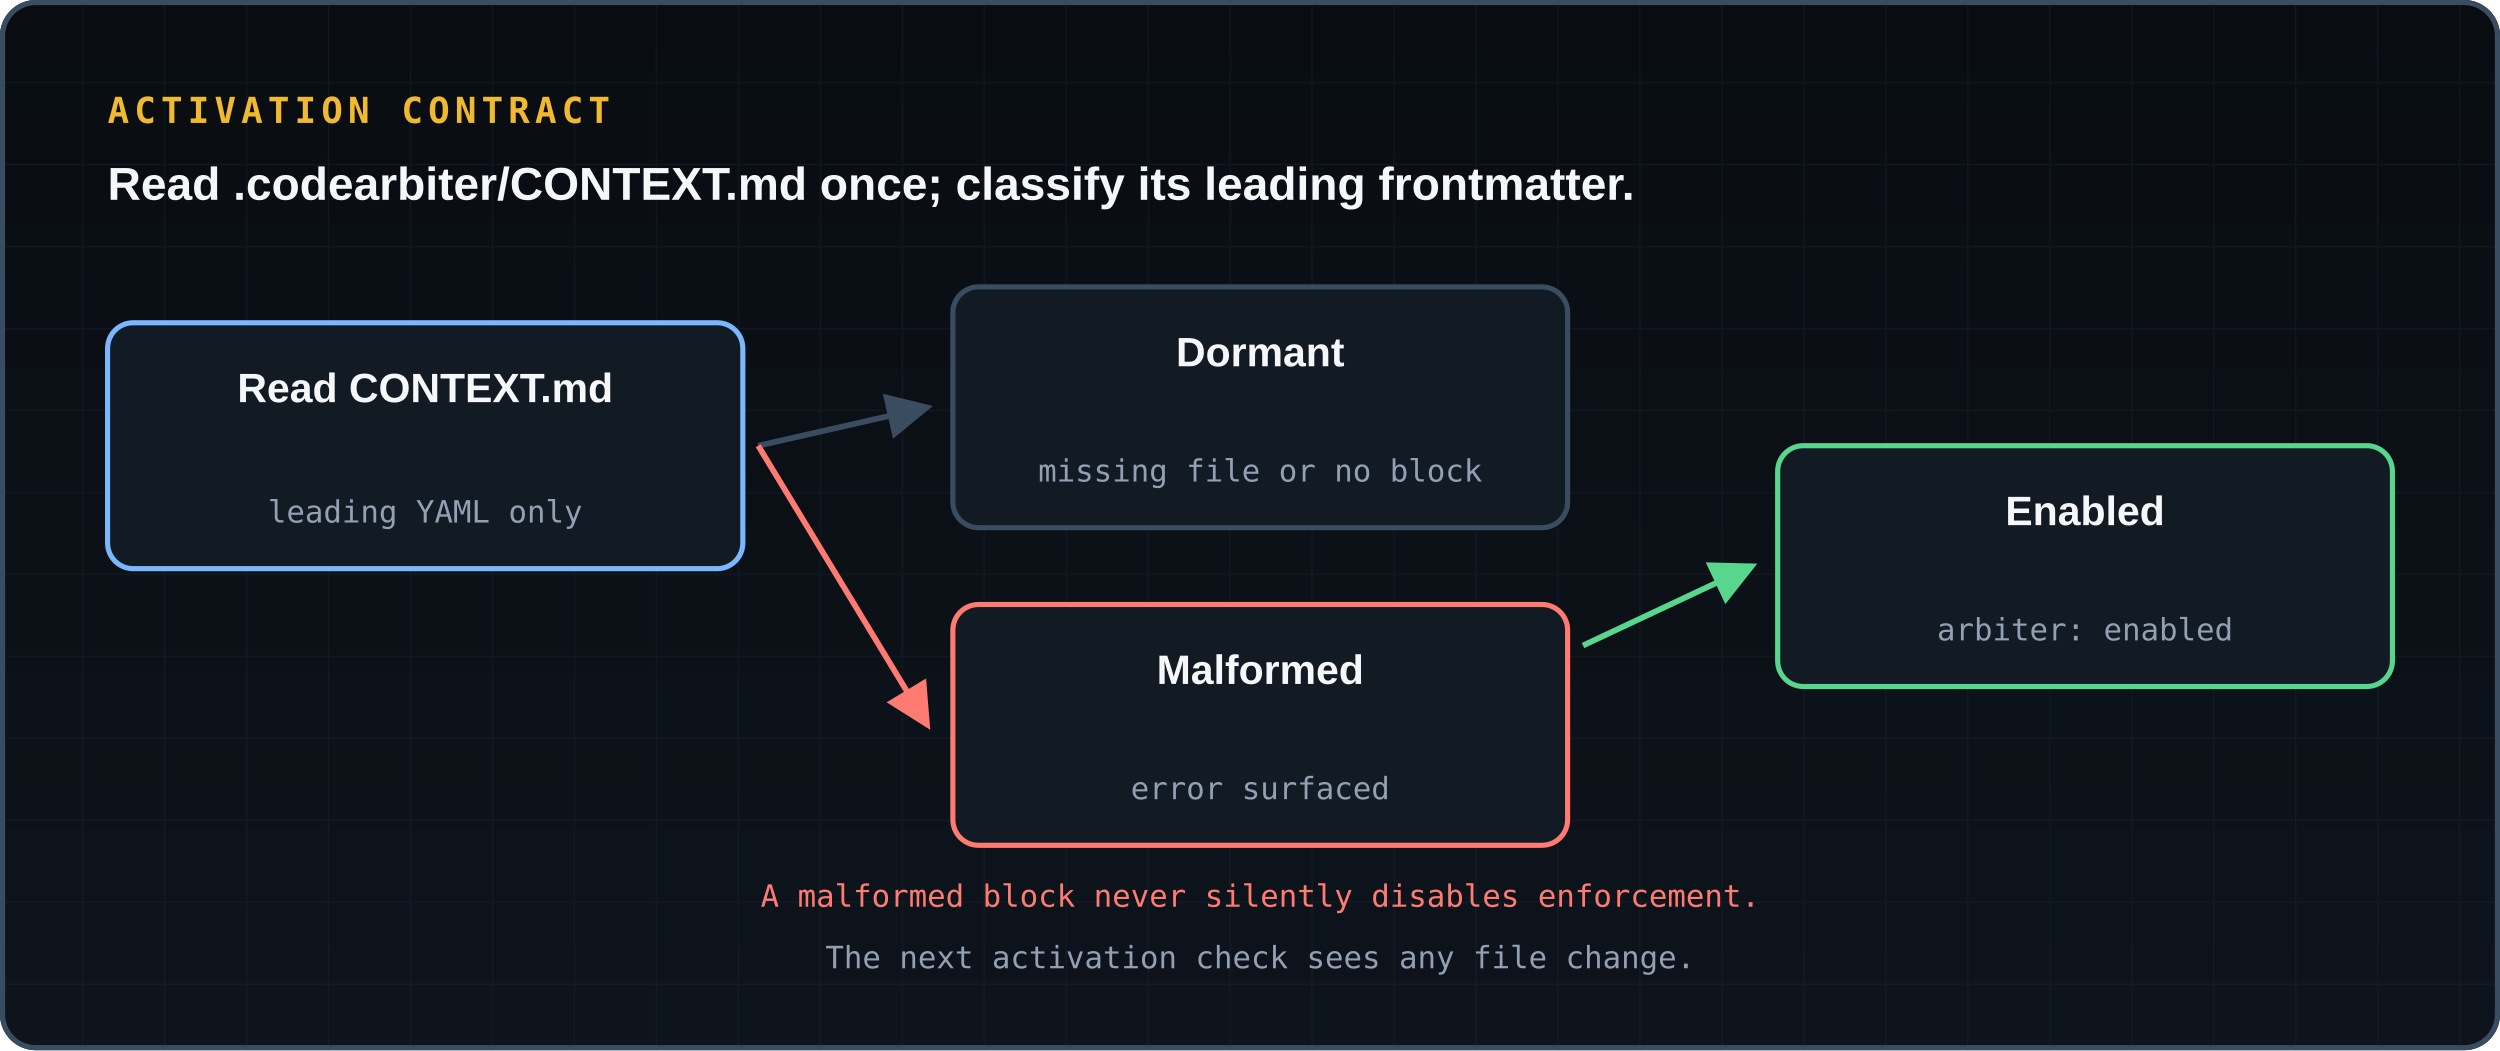
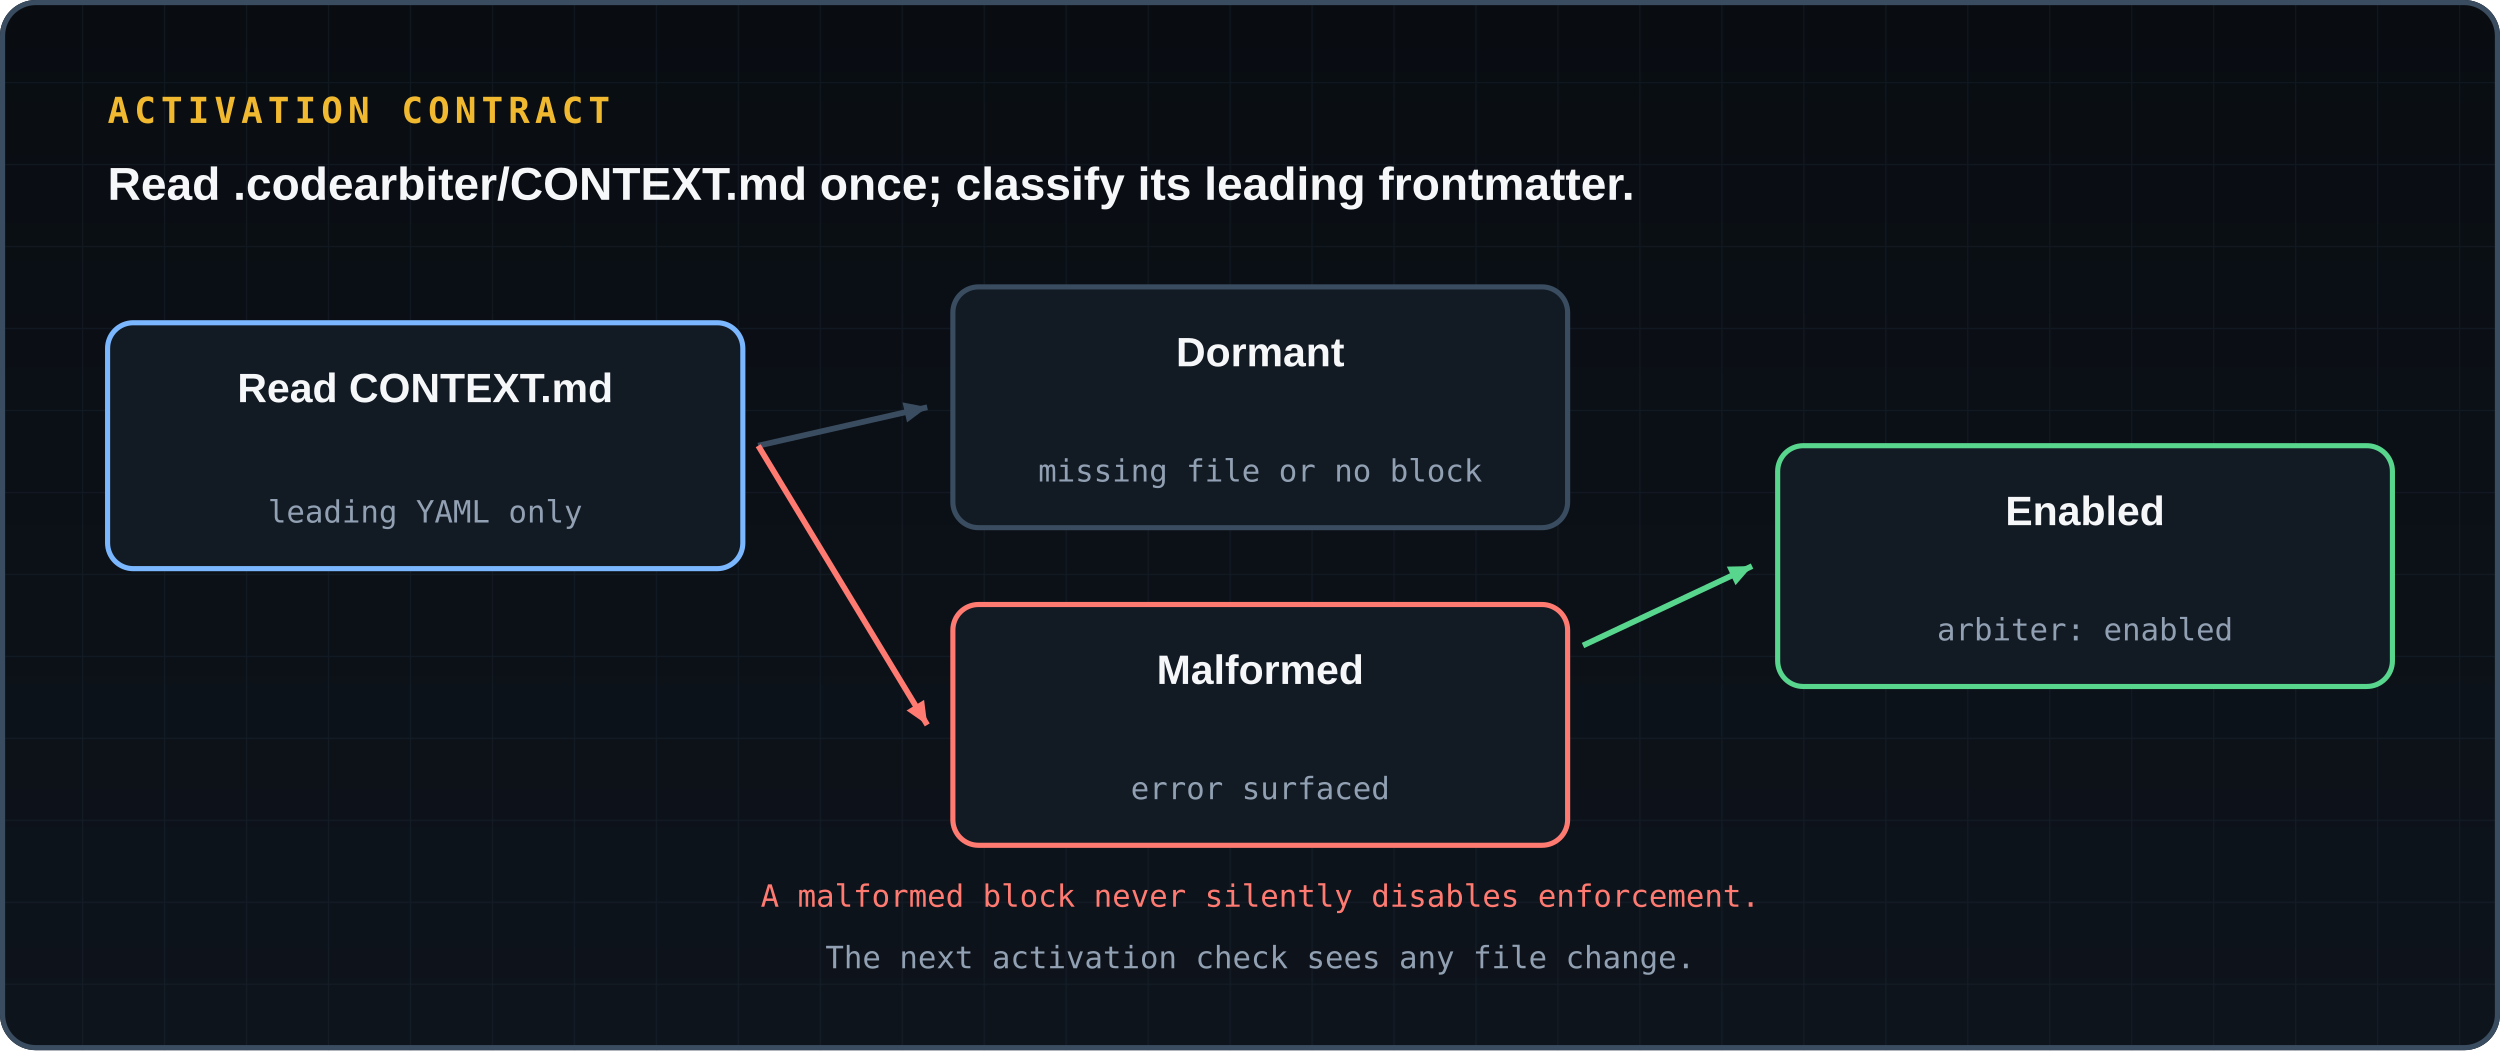
<svg xmlns="http://www.w3.org/2000/svg" viewBox="0 0 976 410" role="img" data-diagram-system="ca-v2">
  <defs>
    <linearGradient id="canvas" x1="0" y1="0" x2="0" y2="1">
      <stop stop-color="#090d12" />
      <stop offset="1" stop-color="#0e141c" />
    </linearGradient>
    <pattern id="grid" width="32" height="32" patternUnits="userSpaceOnUse">
      <path d="M32 0H0V32" fill="none" stroke="#273647" stroke-width="1" stroke-opacity=".24" />
    </pattern>
-     <marker id="arrow" markerWidth="8" markerHeight="8" refX="7" refY="4" orient="auto" markerUnits="strokeWidth">
-       <path d="M0 0 8 4 0 8z" fill="context-stroke" />
+     <marker id="arrow" markerUnits="userSpaceOnUse" viewBox="0 0 9 8" markerWidth="9" markerHeight="8" refX="9" refY="4" orient="auto">
+       <path d="M0 0L9 4L0 8Z" fill="context-stroke" />
    </marker>
  </defs>
  <rect width="976" height="410" rx="14" fill="url(#canvas)" />
  <rect width="976" height="410" rx="14" fill="url(#grid)" />
  <rect x="1" y="1" width="974" height="408" rx="13" fill="none" stroke="#3a4c60" stroke-width="2" />
  <text x="42" y="48" font-family="JetBrains Mono Variable, Consolas, Cascadia Mono, monospace" font-size="14" font-weight="750" fill="#f0b92f" text-anchor="start" letter-spacing="2" data-max-width="910">ACTIVATION CONTRACT</text>
  <text x="42" y="78" font-family="Manrope Variable, Segoe UI, Arial, sans-serif" font-size="18" font-weight="700" fill="#f6f7f9" text-anchor="start" data-max-width="910">Read .codearbiter/CONTEXT.md once; classify its leading frontmatter.</text>
  <rect x="42" y="126" width="248" height="96" rx="10" fill="#121a24" stroke="#7ab7ff" stroke-width="2" />
  <text x="166" y="157" font-family="Manrope Variable, Segoe UI, Arial, sans-serif" font-size="16" font-weight="700" fill="#f6f7f9" text-anchor="middle" data-max-width="224">Read CONTEXT.md</text>
  <text x="166" y="204" font-family="JetBrains Mono Variable, Consolas, Cascadia Mono, monospace" font-size="12" font-weight="500" fill="#91a0b2" text-anchor="middle" data-label-kind="annotation" data-max-width="224">leading YAML only</text>
  <rect x="372" y="112" width="240" height="94" rx="10" fill="#121a24" stroke="#3a4c60" stroke-width="2" />
  <text x="492" y="143" font-family="Manrope Variable, Segoe UI, Arial, sans-serif" font-size="16" font-weight="700" fill="#f6f7f9" text-anchor="middle" data-max-width="216">Dormant</text>
  <text x="492" y="188" font-family="JetBrains Mono Variable, Consolas, Cascadia Mono, monospace" font-size="12" font-weight="500" fill="#91a0b2" text-anchor="middle" data-label-kind="annotation" data-max-width="216">missing file or no block</text>
  <rect x="372" y="236" width="240" height="94" rx="10" fill="#121a24" stroke="#ff7b72" stroke-width="2" />
  <text x="492" y="267" font-family="Manrope Variable, Segoe UI, Arial, sans-serif" font-size="16" font-weight="700" fill="#f6f7f9" text-anchor="middle" data-max-width="216">Malformed</text>
  <text x="492" y="312" font-family="JetBrains Mono Variable, Consolas, Cascadia Mono, monospace" font-size="12" font-weight="500" fill="#91a0b2" text-anchor="middle" data-label-kind="annotation" data-max-width="216">error surfaced</text>
  <rect x="694" y="174" width="240" height="94" rx="10" fill="#121a24" stroke="#58d68d" stroke-width="2" />
  <text x="814" y="205" font-family="Manrope Variable, Segoe UI, Arial, sans-serif" font-size="16" font-weight="700" fill="#f6f7f9" text-anchor="middle" data-max-width="216">Enabled</text>
  <text x="814" y="250" font-family="JetBrains Mono Variable, Consolas, Cascadia Mono, monospace" font-size="12" font-weight="500" fill="#91a0b2" text-anchor="middle" data-label-kind="annotation" data-max-width="216">arbiter: enabled</text>
  <path d="M296 174 L362 159" fill="none" stroke="#3a4c60" stroke-width="2.25" marker-end="url(#arrow)" />
  <path d="M296 174 L362 283" fill="none" stroke="#ff7b72" stroke-width="2.25" marker-end="url(#arrow)" />
  <path d="M618 252 L684 221" fill="none" stroke="#58d68d" stroke-width="2.25" marker-end="url(#arrow)" />
  <text x="492" y="354" font-family="JetBrains Mono Variable, Consolas, Cascadia Mono, monospace" font-size="12" font-weight="500" fill="#ff7b72" text-anchor="middle" data-label-kind="annotation" data-max-width="920">A malformed block never silently disables enforcement.</text>
  <text x="492" y="378" font-family="JetBrains Mono Variable, Consolas, Cascadia Mono, monospace" font-size="12" font-weight="500" fill="#91a0b2" text-anchor="middle" data-label-kind="annotation" data-max-width="920">The next activation check sees any file change.</text>
</svg>
